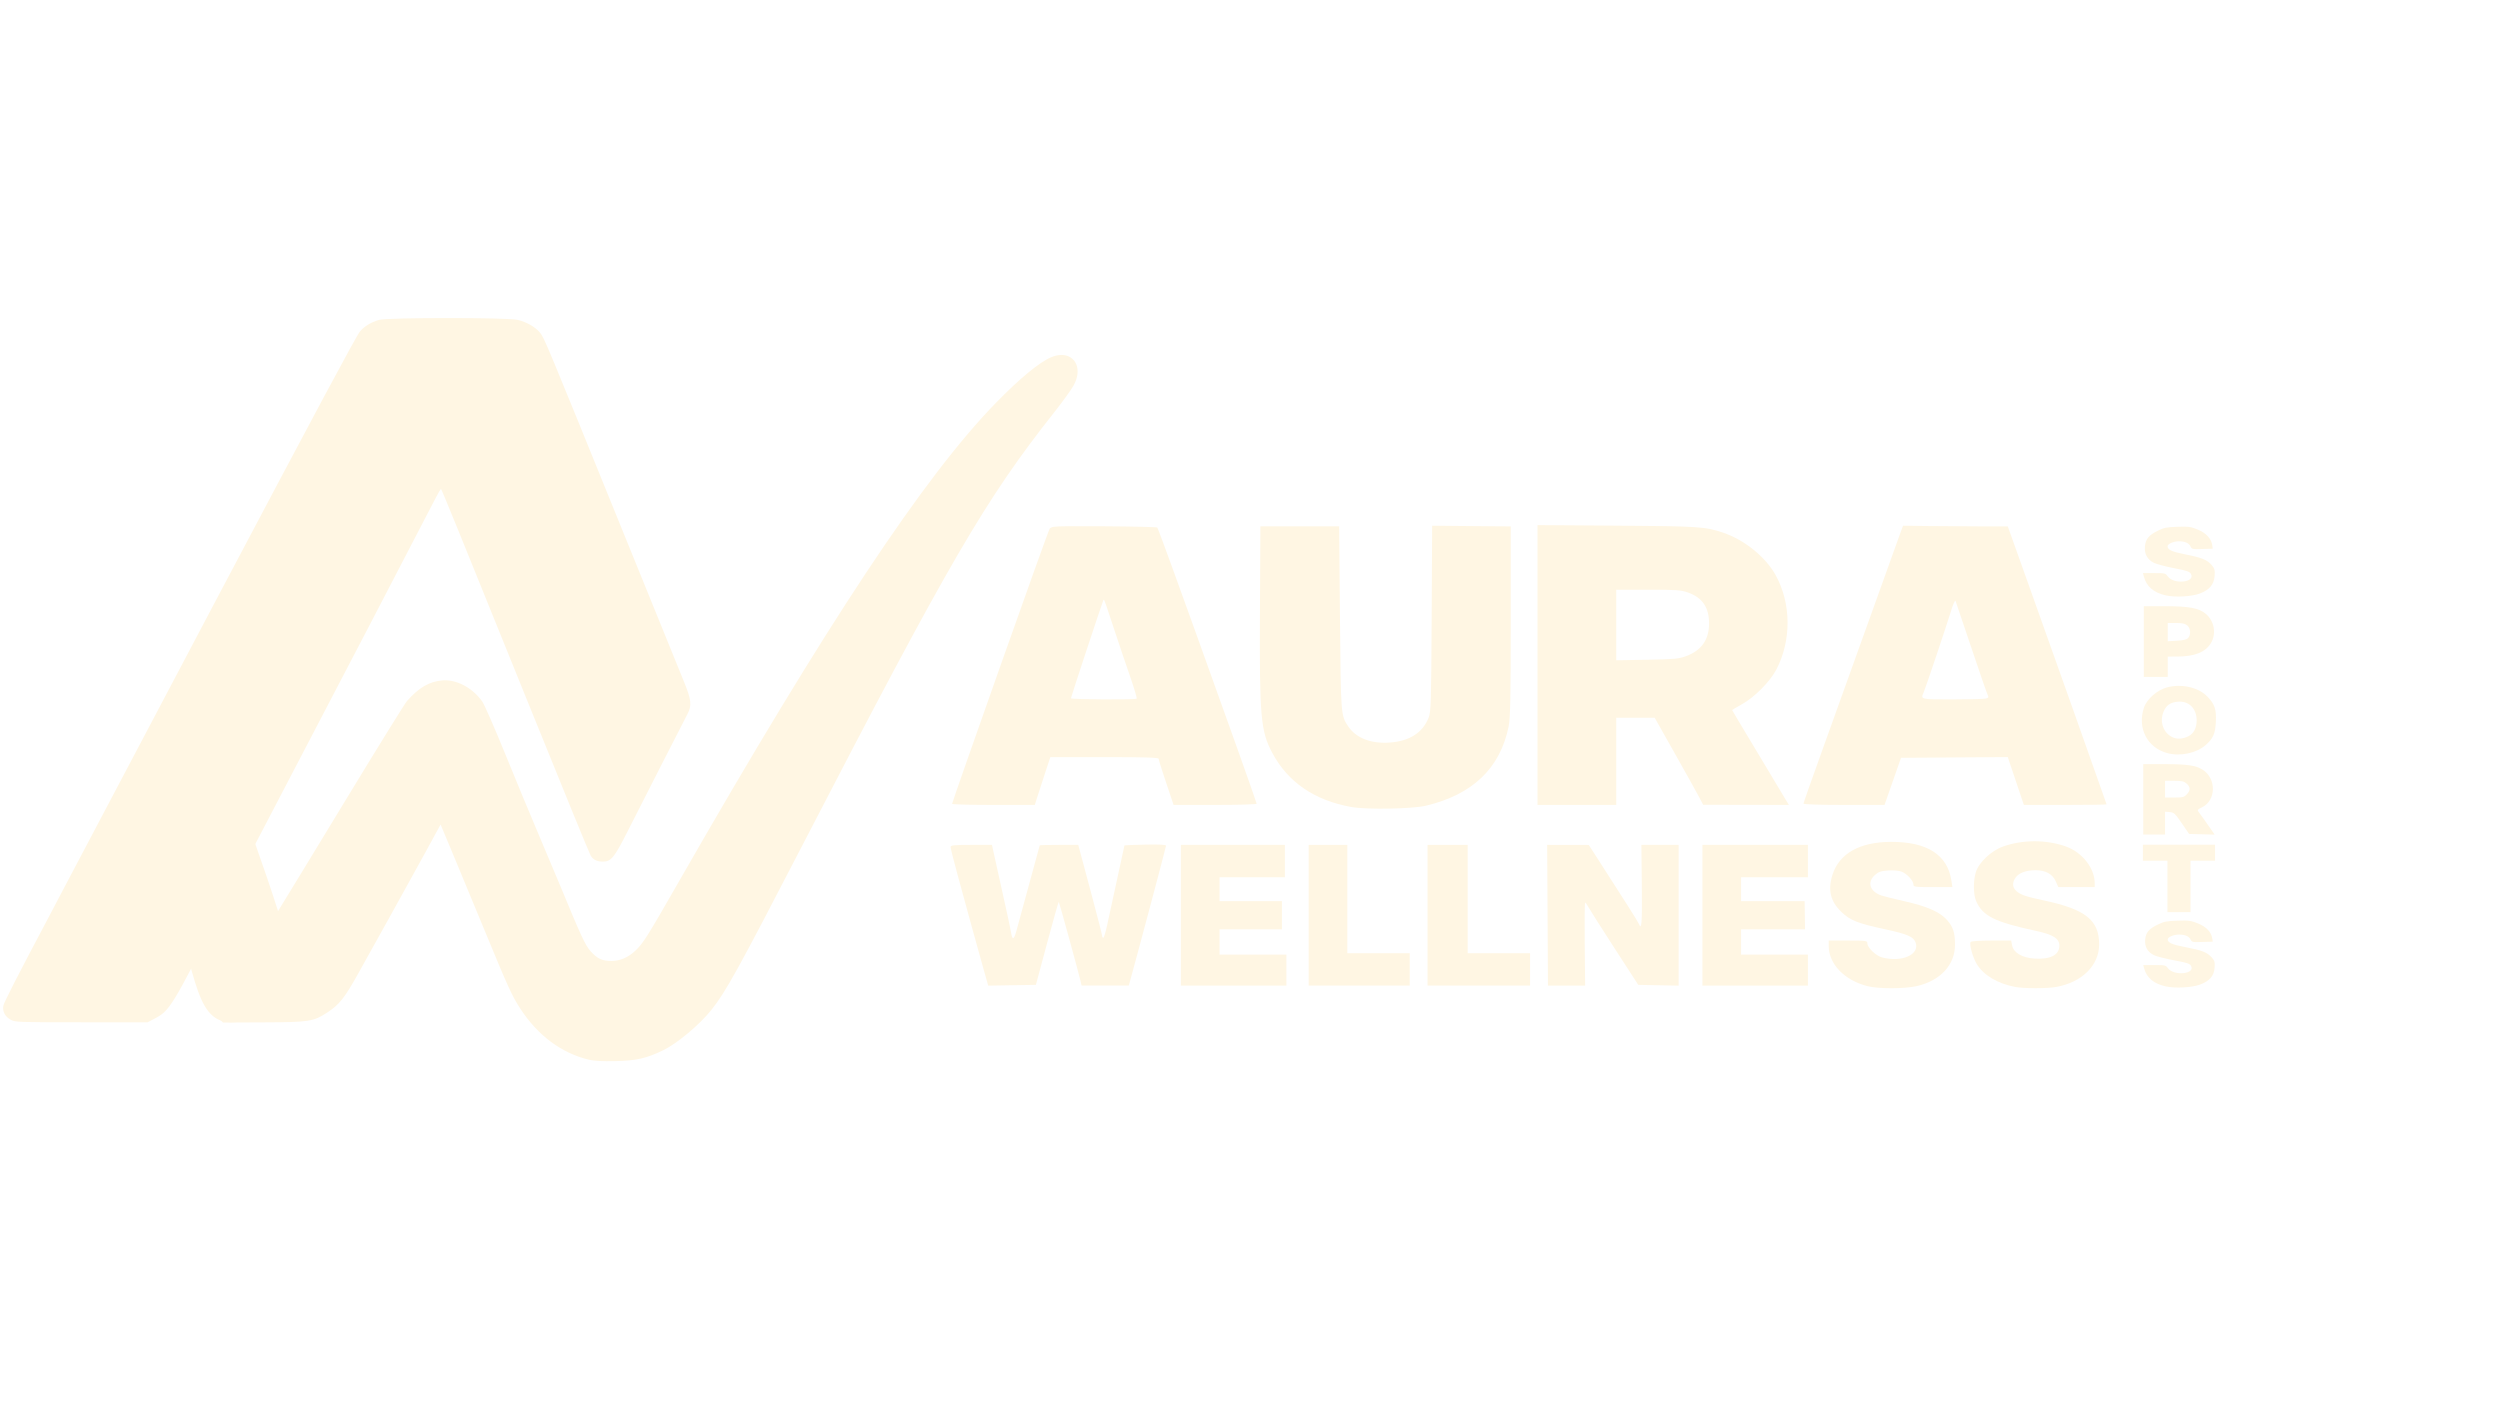
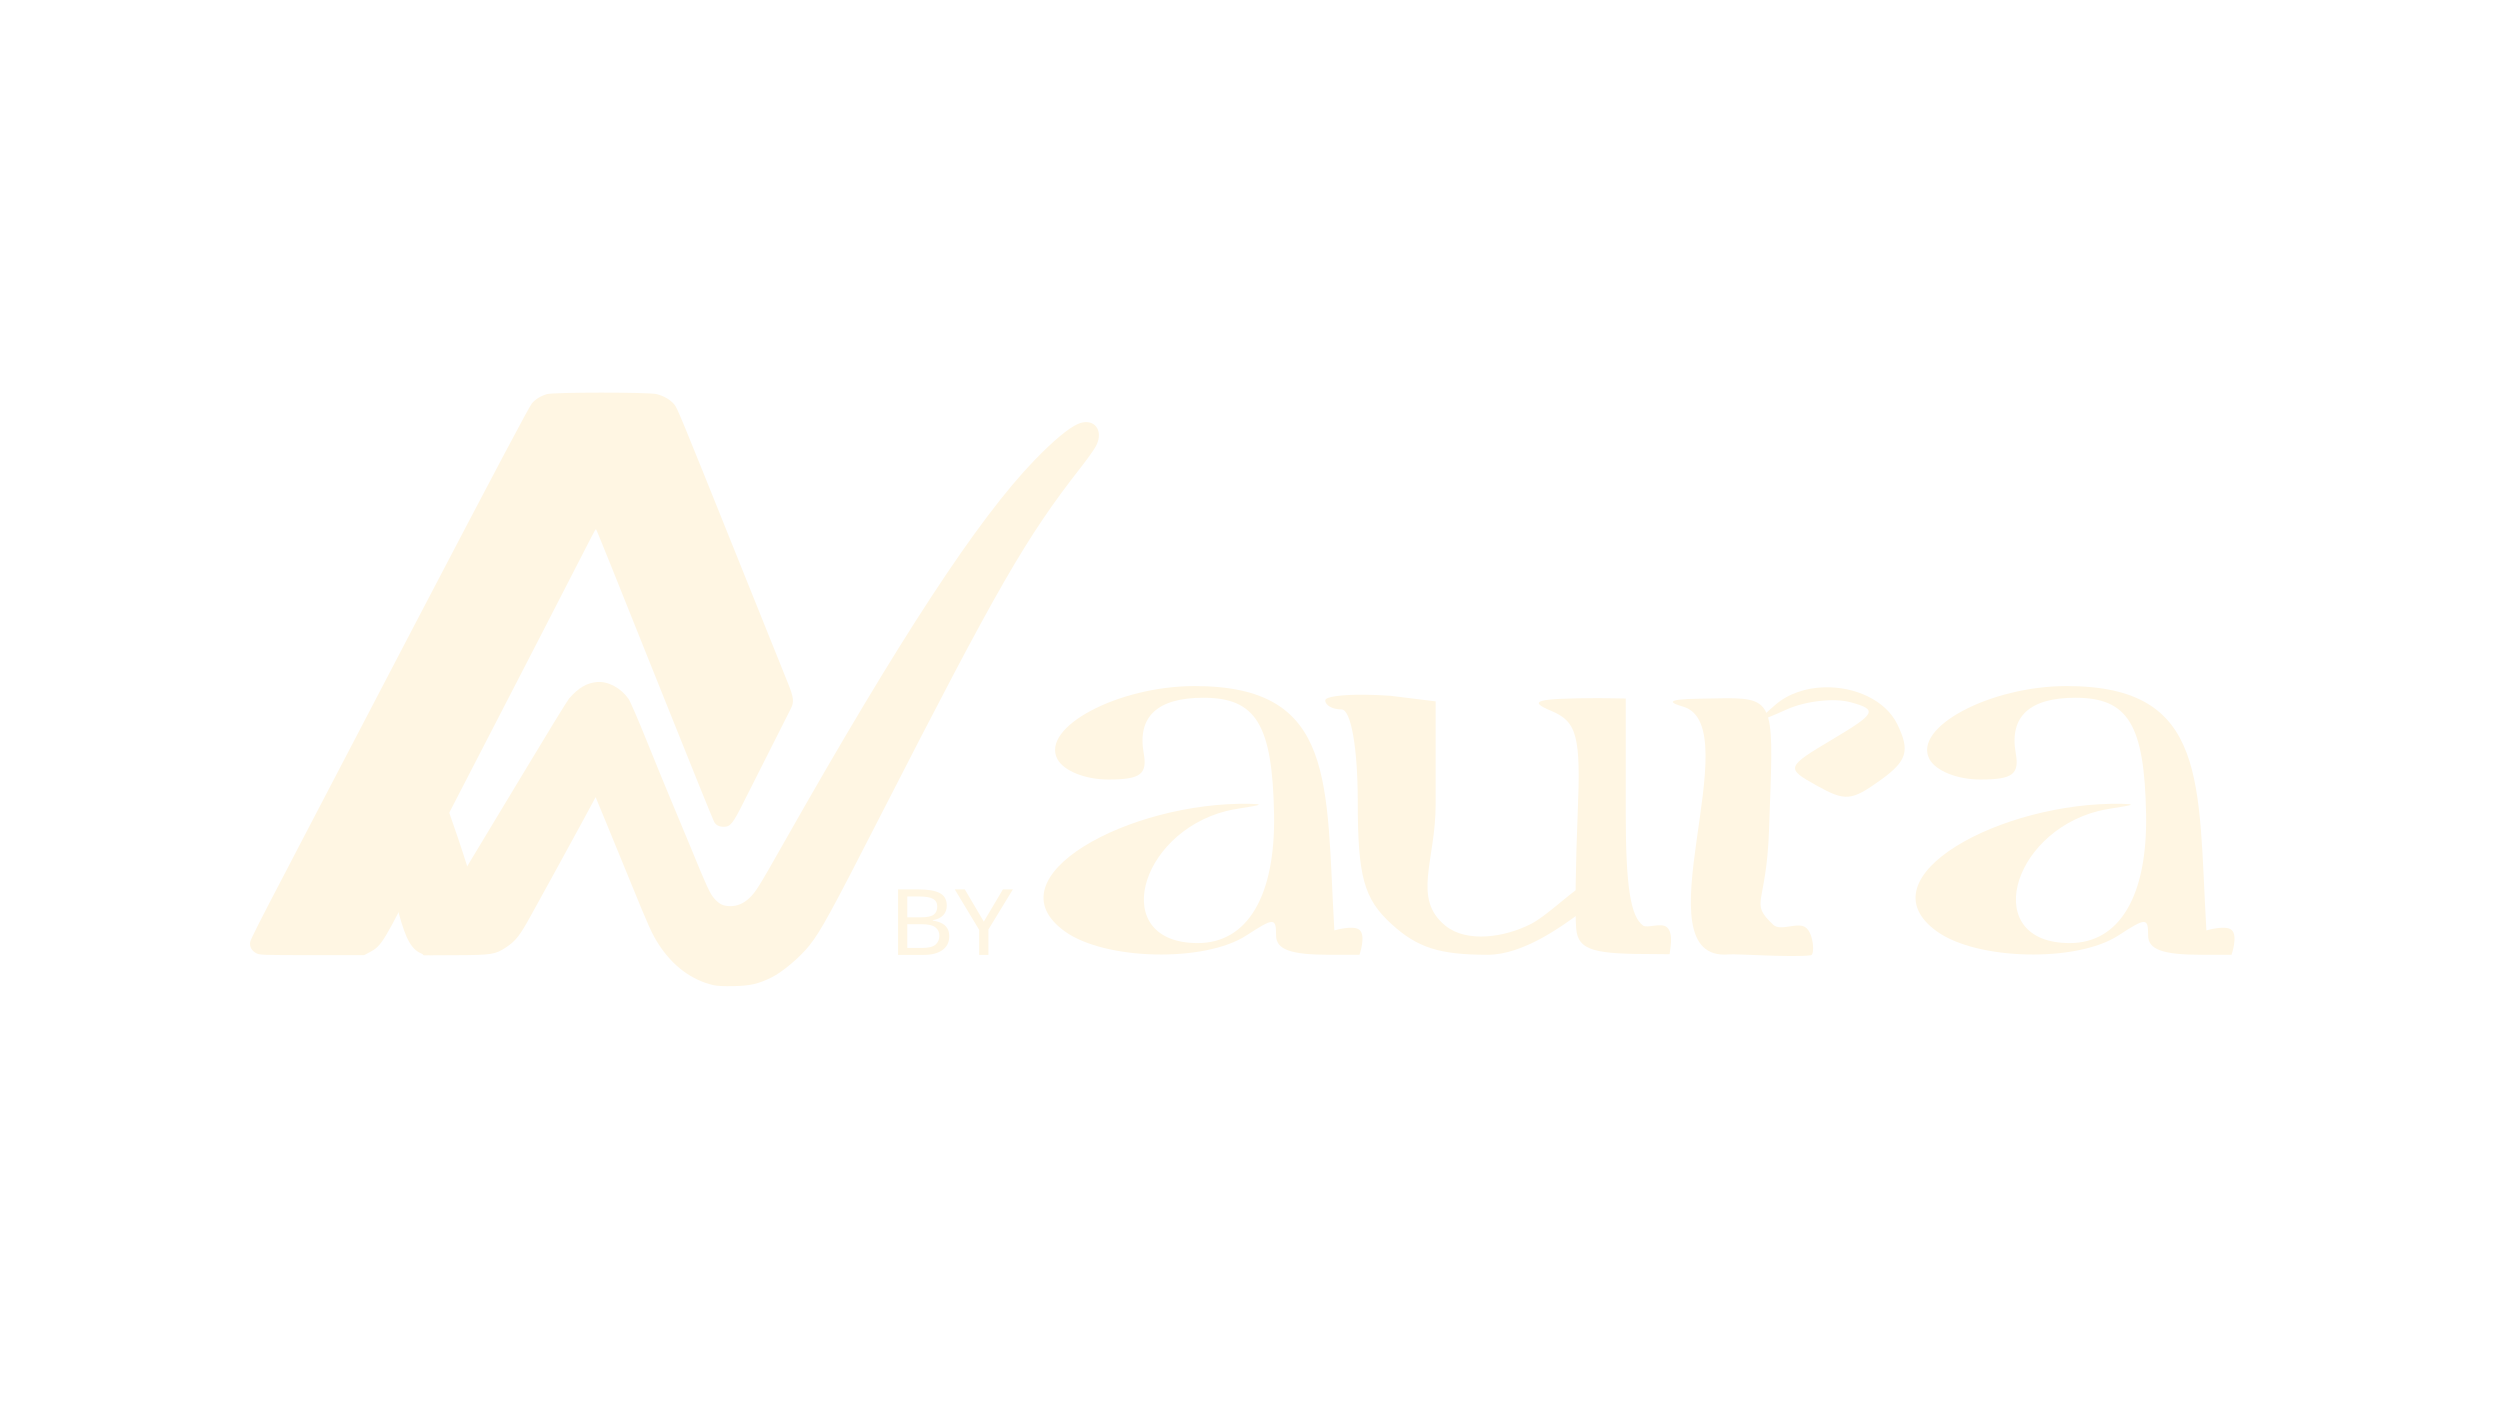
<svg xmlns="http://www.w3.org/2000/svg" version="1.1" id="svg1" width="1920" height="1080" viewBox="0 0 1920 1080" xml:space="preserve">
-   <defs id="defs1" />
+   <defs id="defs1">
+     <rect x="848" y="266" width="116" height="96" id="rect27" />
+     <rect x="865.499" y="746.705" width="633.568" height="212.132" id="rect4" />
+     <rect x="871" y="688" width="60" height="61" id="rect3" />
+   </defs>
  <g id="g1" transform="matrix(0.9214471,0,0,1,-35.56129,0)" style="display:inline">
-     <path d="m 923.482,272.605 c -2.684,-0.021 -5.672,0.538 -8.871,1.795 -9.826,3.859 -26.035,16.2 -45.901,34.945 -59.685,56.319 -141.365,169.93 -263.834,366.975 -27.641,44.473 -30.337,48.395 -37.284,54.26 -5.857,4.945 -12.429,7.451 -19.53,7.451 -7.567,0 -11.792,-1.831 -17.216,-7.467 -4.457,-4.63 -7.945,-11.542 -24.759,-49.062 -3.6,-8.032 -11.933,-26.263 -18.521,-40.514 -6.588,-14.25 -19.146,-42.143 -27.905,-61.984 -8.759,-19.841 -17.359,-37.943 -19.113,-40.225 -8.148,-10.604 -21.583,-17.156 -33.291,-16.234 -10.854,0.854 -19.45,5.462 -29.384,15.748 -1.752,1.814 -24.126,35.094 -49.72,73.959 -57.063,86.648 -86.838,131.348 -99.584,149.506 -5.341,7.608 -9.71,14.897 -9.71,16.199 0,1.302 1.263,3.489 2.809,4.859 l 2.811,2.49 33.713,-0.119 c 38.138,-0.135 41.644,-0.635 53.154,-7.574 10.247,-6.178 14.58,-11.265 26.584,-31.221 6.351,-10.557 18.48,-30.644 26.953,-44.635 8.473,-13.991 21.147,-35.133 28.163,-46.982 l 12.756,-21.545 9.668,21.254 c 5.317,11.69 17.424,38.592 26.904,59.783 19.66,43.943 23.002,50.69 29.974,60.51 14.656,20.644 34.404,34.136 57.255,39.117 4.217,0.919 10.919,1.244 21.561,1.045 17.774,-0.332 25.981,-2.034 40.148,-8.33 11.589,-5.15 30.397,-19.649 40.192,-30.982 11.993,-13.876 22.194,-30.88 75.97,-126.629 122.728,-218.52 152.246,-265.272 209.987,-332.586 6.668,-7.773 13.763,-16.802 15.768,-20.064 7.763,-12.634 1.883,-23.65 -9.746,-23.742 z" style="fill:#fff6e3;fill-opacity:1;stroke-width:0.986" id="path7" />
-     <path d="m 470.208,245.684 c -8.321,-1.91 -108.754,-1.905 -115.776,0.006 -6.646,1.808 -12.178,4.913 -15.817,8.879 -3.006,3.277 -36.634,61.126 -122.207,210.234 C 156.482,569.223 100.866,666.27 91.952,681.973 c -4.412,7.773 -10.098,17.736 -12.633,22.141 -26.792,46.548 -37.351,65.564 -37.935,68.311 -0.92,4.324 1.472,8.458 6.242,10.789 3.738,1.826 5.897,1.897 58.919,1.912 l 55.038,0.016 5.566,-2.691 c 13.034,-6.304 14.524,-8.55 57.304,-86.344 8.082,-14.696 19.862,-35.578 47.567,-84.324 37.429,-65.855 117.893,-208.153 129.355,-228.756 2.364,-4.249 4.507,-7.579 4.803,-7.469 0.001,5.4e-4 0.005,0.003 0.006,0.004 0,0 0.002,0.002 0.002,0.002 0.661,0.504 14.91,32.735 72.341,163.621 27.841,63.45 51.418,116.54 52.393,117.979 2.143,3.161 5.278,4.555 10.244,4.555 6.726,0 9.488,-3.12 20.437,-23.084 11.985,-21.851 46.179,-83.601 49.998,-90.289 3.779,-6.619 3.255,-10.895 -3.08,-25.125 -3.114,-6.996 -25.839,-58.51 -50.5,-114.475 -64.449,-146.26 -65.894,-149.454 -69.352,-153.262 -3.978,-4.38 -10.929,-8.07 -18.46,-9.799 z" style="fill:#fff6e3;fill-opacity:1;stroke-width:0.986" id="path6" />
-     <path style="fill:#fff6e3;fill-opacity:1" d="m 243.044,775.241 c -9.964,-4.041 -14.155,-16.17 -19.611,-33.24 -5.455,-17.07 -12.174,-39.08 -8.779,-60.105 3.395,-21.025 16.903,-41.062 27.164,-42.913 10.261,-1.851 17.272,14.486 23.902,30.428 6.629,15.942 12.876,31.489 17.093,42.853 4.217,11.365 6.404,18.546 6.344,27.67 -0.06,9.124 -2.369,20.189 -11.391,27.745 -9.022,7.556 -24.758,11.602 -34.722,7.561 z" id="path3" transform="matrix(1.241738,0,0,1.340351,-81.24568,-256.1031)" />
-     <path d="m 1824.635,648.736 v 6.146 6.146 h 10.222 10.221 v 19.754 19.754 h 9.622 9.62 v -19.754 -19.754 h 10.223 10.222 v -6.146 -6.146 h -30.065 z" style="fill:#fff6e3;fill-opacity:1;stroke-width:1.028" id="path14" />
-     <path d="m 1824.925,586.833 v 27.046 27.046 h 9.087 9.088 v -8.768 -8.768 l 3.886,0.288 c 3.513,0.26 4.478,1.082 10.02,8.539 l 6.131,8.251 10.657,0.265 10.658,0.267 -3.3,-4.392 c -5.018,-6.677 -8.053,-10.608 -9.854,-12.762 -1.503,-1.799 -1.288,-2.105 2.709,-3.89 11.758,-5.25 11.991,-22.13 0.399,-28.821 -5.82,-3.359 -12.549,-4.252 -32.215,-4.278 z m 18.175,12.835 h 7.664 c 6.445,0 8.083,0.339 10.298,2.123 3.305,2.662 3.343,5.2 0.125,8.297 -2.248,2.162 -3.328,2.417 -10.298,2.417 h -7.788 v -6.418 z" style="fill:#fff6e3;fill-opacity:1;stroke-width:1.054" id="path12" />
-     <path d="m 1859.175,404.457 c -1.562,-0.01 -3.431,0.037 -5.806,0.114 -8.942,0.287 -11.133,0.683 -16.022,2.901 -7.763,3.522 -10.364,6.359 -11.005,12.006 -0.664,5.841 1.952,10.3 7.516,12.808 2.168,0.978 9.685,2.803 16.706,4.057 10.832,1.934 12.967,2.601 14.095,4.408 4.08,6.534 -14.237,8.386 -19.258,1.947 -1.939,-2.487 -2.254,-2.558 -11.352,-2.564 l -9.359,-0.005 0.818,2.833 c 2.185,7.563 8.135,12.225 18.282,14.32 7.86,1.623 21.621,0.905 28.374,-1.48 8.001,-2.826 11.69,-6.86 12.241,-13.38 0.379,-4.5 0.015,-5.821 -2.348,-8.351 -3.859,-4.144 -8.245,-5.796 -21.982,-8.279 -11.304,-2.043 -14.875,-3.549 -14.875,-6.275 0,-1.765 4.993,-3.807 9.309,-3.807 5.201,0 8.463,1.328 9.864,4.016 1.077,2.068 1.522,2.154 9.805,1.909 l 8.675,-0.255 -0.401,-2.617 c -0.784,-5.107 -5.14,-9.43 -12.149,-12.058 -4.521,-1.695 -6.443,-2.219 -11.128,-2.247 z" style="fill:#fff6e3;fill-opacity:1;stroke-width:1.021" id="path11" />
-     <path d="m 1825.407,465.549 v 27.18 27.181 h 9.967 9.969 v -7.832 -7.832 l 7.788,-0.006 c 14.41,-0.01 23.339,-3.227 28.036,-10.102 4.877,-7.138 3.123,-17.041 -4.009,-22.632 -5.788,-4.538 -14.019,-5.958 -34.535,-5.958 z m 19.937,12.899 h 6.854 c 5.192,0 7.456,0.448 9.344,1.844 2.905,2.148 3.312,7.112 0.792,9.661 -1.243,1.257 -3.762,1.83 -9.346,2.129 l -7.644,0.41 v -7.021 z" style="fill:#fff6e3;fill-opacity:1;stroke-width:1.071" id="path9" />
-     <path d="m 1853.934,526.745 c -3.181,0.048 -6.377,0.45 -9.454,1.235 -8.18,2.086 -16.706,9.078 -19.007,15.587 -5.581,15.786 2.828,30.733 19.613,34.858 10.665,2.621 24.132,0.014 31.795,-6.156 6.367,-5.127 8.091,-8.769 8.576,-18.113 0.484,-9.317 -0.957,-13.291 -6.905,-19.041 -5.659,-5.471 -15.073,-8.514 -24.618,-8.369 z m 1.667,12.094 c 8.217,0.153 13.845,5.902 13.845,14.434 0,5.668 -2.393,10.037 -6.581,12.014 -4.919,2.322 -9.665,2.625 -13.656,0.872 -7.537,-3.31 -10.799,-11.843 -7.429,-19.431 2.273,-5.116 5.799,-7.395 12.146,-7.845 0.57,-0.041 1.128,-0.055 1.675,-0.044 z" style="fill:#fff6e3;fill-opacity:1;stroke-width:0.93" id="path8" />
-     <path d="m 1734.281,646.092 c -8.982,0.006 -17.973,1.348 -26.17,4.023 -9.904,3.233 -20.323,12.31 -22.765,19.832 -2.203,6.782 -2.049,17.199 0.329,22.146 5.508,11.459 15.308,15.949 49.829,22.832 14.616,2.914 19.699,5.956 19.513,11.672 -0.225,6.907 -7.593,10.325 -20.685,9.598 -10.223,-0.568 -17.476,-4.47 -18.676,-10.049 l -0.817,-3.801 h -16.507 c -10.168,0 -16.817,0.434 -17.311,1.131 -1.236,1.745 1.833,11.855 5.121,16.875 5.633,8.599 17.371,15.049 32.069,17.623 7.228,1.266 26.496,1.275 34.106,0.016 21.601,-3.574 35.878,-16.599 35.858,-32.715 -0.023,-18.552 -11.263,-26.857 -45.509,-33.623 -15.924,-3.146 -19.85,-4.377 -23.526,-7.381 -3.323,-2.715 -3.563,-6.345 -0.675,-10.189 2.795,-3.721 8.719,-5.757 16.735,-5.752 8.412,0.005 14.109,2.933 16.871,8.672 l 2.055,4.268 15.169,0.01 15.171,0.012 v -3.045 c 0,-11.504 -10.432,-23.716 -24.06,-28.164 -8.165,-2.665 -17.141,-3.996 -26.123,-3.99 z" style="fill:#fff6e3;fill-opacity:1;stroke-width:1.157" id="path30" />
-     <path d="m 1614.802,646.557 c -26.231,0.059 -43.328,8.927 -48.929,25.381 -3.955,11.618 -1.692,20.287 7.415,28.393 7.351,6.543 13.661,8.834 37.104,13.479 17.79,3.524 23.025,5.626 24.766,9.943 3.77,9.352 -11.321,15.566 -27.994,11.525 -5.082,-1.231 -12.177,-7.529 -12.177,-10.809 0,-2.002 -0.921,-2.123 -16.1,-2.123 h -16.098 v 4.129 c 0,13.909 13.037,26.369 32.327,30.895 8.934,2.096 30.59,2.109 40.723,0.025 19.868,-4.085 32.183,-16.254 32.196,-31.809 0.011,-9.379 -1.583,-13.845 -6.839,-19.201 -5.974,-6.089 -16.611,-10.37 -35.455,-14.27 -8.628,-1.786 -17.265,-3.768 -19.195,-4.406 -9.533,-3.151 -11.931,-10.115 -5.369,-15.6 3.041,-2.541 5.063,-3.19 11.149,-3.574 4.382,-0.277 8.969,0.085 11.171,0.881 4.526,1.636 9.879,6.944 9.879,9.797 0,1.945 1.042,2.078 16.24,2.078 h 16.24 l -0.861,-5.133 c -3.312,-19.714 -20.194,-29.669 -50.195,-29.602 z" style="fill:#fff6e3;fill-opacity:1;stroke-width:1.157" id="path29" />
-     <path d="m 1457.524,648.879 v 54.02 54.02 h 43.963 43.965 v -11.885 -11.885 h -27.865 -27.865 v -9.723 -9.723 h 26.665 26.665 l -0.175,-10.805 -0.173,-10.803 h -26.492 -26.489 v -9.184 -9.184 h 27.865 27.865 v -12.424 -12.426 h -43.965 z" style="fill:#fff6e3;fill-opacity:1;stroke-width:1.157" id="path28" />
-     <path d="m 1328.108,648.879 0.333,54.02 0.331,54.02 h 15.495 15.493 l -0.346,-31.873 c -0.19,-17.53 -0.03,-31.871 0.355,-31.871 0.385,3.3e-4 1.617,1.581 2.74,3.512 1.123,1.931 10.927,16.152 21.784,31.602 l 19.74,28.09 16.836,0.301 16.838,0.301 v -54.049 -54.051 h -15.535 -15.533 l 0.364,31.332 c 0.333,28.739 -0.145,34.646 -2.385,29.439 -0.727,-1.689 -13.084,-19.684 -34.474,-50.209 l -7.362,-10.508 -17.337,-0.027 z" style="fill:#fff6e3;fill-opacity:1;stroke-width:1.157" id="path27" />
-     <path d="m 1228.416,648.879 v 54.02 54.02 h 42.725 42.725 v -12.424 -12.426 h -26.005 -26.008 v -41.594 -41.596 h -16.718 z" style="fill:#fff6e3;fill-opacity:1;stroke-width:1.157" id="path26" />
-     <path d="m 1129.342,648.879 v 54.02 54.02 h 42.105 42.107 v -12.424 -12.426 h -26.007 -26.005 v -41.594 -41.596 h -16.1 z" style="fill:#fff6e3;fill-opacity:1;stroke-width:1.157" id="path25" />
-     <path d="m 1022.84,648.879 v 54.02 54.02 h 43.963 43.965 v -11.885 -11.885 h -27.865 -27.865 v -9.723 -9.723 h 26.008 26.005 v -10.805 -10.803 h -26.005 -26.008 v -9.184 -9.184 h 27.245 27.245 v -12.424 -12.426 h -43.345 z" style="fill:#fff6e3;fill-opacity:1;stroke-width:1.157" id="path24" />
-     <path d="m 993.119,648.666 c -9.537,0.18 -17.34,0.474 -17.34,0.654 0,0.18 -2.709,11.7 -6.019,25.602 -3.311,13.901 -7.052,29.773 -8.315,35.27 -1.263,5.496 -2.733,9.994 -3.268,9.994 -0.535,0 -0.97,-0.609 -0.957,-1.352 0.011,-0.743 -3.943,-14.964 -8.784,-31.602 -4.841,-16.638 -9.329,-32.072 -9.973,-34.301 l -1.169,-4.053 H 921.241 c -8.829,0 -16.052,0.151 -16.052,0.336 0,0.292 -14.267,48.488 -19.484,65.822 -2.075,6.894 -3.366,7.223 -4.409,1.123 -0.384,-2.243 -3.47,-15.503 -6.858,-29.467 -3.388,-13.964 -6.81,-28.185 -7.605,-31.602 l -1.448,-6.213 h -17.25 c -14.765,0 -17.25,0.242 -17.25,1.678 0,0.922 2.553,10.281 5.671,20.797 3.118,10.516 8.122,27.385 11.119,37.486 2.997,10.102 7.498,25.063 10.004,33.248 l 4.556,14.883 19.872,-0.297 19.872,-0.297 9.336,-32.059 c 5.135,-17.633 9.52,-31.899 9.748,-31.701 0.428,0.374 16.6,54.589 18.133,60.789 l 0.868,3.512 h 19.668 19.668 l 1.22,-4.051 c 6.469,-21.499 29.839,-102.433 29.839,-103.346 0,-0.816 -5.371,-1.081 -17.338,-0.855 z" style="fill:#fff6e3;fill-opacity:1;stroke-width:1.157" id="path23" />
-     <path d="m 958.586,404.188 c -27.023,-0.132 -37.508,-0.126 -41.84,0.412 -1.146,0.142 -1.719,0.427 -2.187,0.658 -0.435,0.215 -0.798,0.371 -1.018,0.631 -1.609,1.903 -81.418,210.093 -81.418,211.471 0,0.458 15.514,0.832 34.478,0.832 h 34.48 l 1.536,-4.592 c 0.845,-2.525 3.758,-10.791 6.473,-18.367 l 4.937,-13.773 h 45.117 c 32.832,0 45.117,0.334 45.117,1.227 0,0.674 2.81,8.938 6.245,18.365 l 6.245,17.141 h 34.623 c 19.042,0 34.623,-0.421 34.623,-0.934 0,-0.817 -27.328,-71.559 -50.14,-129.793 -4.306,-10.993 -13.261,-33.842 -19.898,-50.777 -6.637,-16.935 -12.403,-31.128 -12.812,-31.539 -0.409,-0.411 -20.461,-0.843 -44.561,-0.961 z m -0.07,56.4 c 0.602,-0.039 1.983,3.989 9.22,24.176 3.834,10.696 9.666,26.585 12.959,35.309 3.293,8.724 5.67,16.139 5.283,16.477 -1.132,0.987 -54.782,0.704 -54.782,-0.289 0,-0.887 25.337,-71.558 26.79,-74.725 0.215,-0.469 0.33,-0.934 0.53,-0.947 z" style="fill:#fff6e3;fill-opacity:1;stroke-width:1.157" id="path22" />
-     <path d="m 1232.244,403.735 -0.399,71.307 c -0.362,64.835 -0.594,71.751 -2.567,76.227 -5.053,11.462 -15.678,17.786 -31.882,18.979 -15.879,1.168 -28.553,-3.322 -35.166,-12.461 -6.086,-8.411 -6.079,-8.303 -6.81,-83.053 l -0.69,-70.533 h -32.818 -32.818 l -0.364,64.592 c -0.46,81.764 0.556,92.598 10.262,109.412 12.995,22.511 35.204,36.52 65.933,41.588 12.627,2.083 50.7,1.488 61.949,-0.967 39.071,-8.527 62.046,-28.784 69.142,-60.959 1.399,-6.341 1.75,-22.506 1.75,-80.76 V 404.276 l -12.076,-0.072 c -6.641,-0.04 -21.383,-0.163 -32.761,-0.271 z" style="fill:#fff6e3;fill-opacity:1;stroke-width:1.157" id="path20" />
-     <path d="m 1320.058,403.289 v 107.451 107.451 h 32.818 32.82 v -33.492 -33.492 h 16.01 16.01 l 16.692,27.279 c 9.18,15.004 18.277,30.05 20.214,33.436 l 3.52,6.156 35.722,0.057 35.722,0.057 -3.027,-4.592 c -1.666,-2.525 -7.119,-10.912 -12.116,-18.637 -4.997,-7.725 -14.275,-21.981 -20.619,-31.68 -6.344,-9.699 -11.533,-17.777 -11.533,-17.953 0,-0.176 3.695,-2.205 8.212,-4.51 10.409,-5.311 23.354,-17.33 28.575,-26.531 12.715,-22.411 12.518,-50.76 -0.504,-72.525 -8.397,-14.036 -26.007,-27.148 -43.925,-32.705 -14.847,-4.605 -20.279,-4.932 -88.644,-5.357 z m 65.638,49.604 h 26.579 c 23.56,0 27.331,0.246 33.208,2.164 12.043,3.931 17.563,11.401 17.563,23.766 0,12.442 -6.231,20.629 -19.081,25.068 -6.122,2.115 -9.692,2.421 -32.572,2.793 l -25.697,0.418 V 479.997 Z" style="fill:#fff6e3;fill-opacity:1;stroke-width:1.157" id="path18" />
-     <path d="m 1624.725,403.735 -2.377,5.943 c -1.308,3.268 -12.683,32.438 -25.28,64.822 -12.597,32.385 -30.2,77.514 -39.117,100.289 -8.918,22.774 -16.216,41.858 -16.216,42.406 2e-4,0.584 13.976,0.996 33.775,0.996 h 33.775 l 6.874,-18.096 6.874,-18.098 44.493,-0.281 44.493,-0.279 6.707,18.377 6.707,18.377 h 34.471 c 18.958,0 34.469,-0.203 34.469,-0.451 0,-0.424 -51.199,-133.255 -72.597,-188.346 l -9.756,-25.119 -24.15,-0.019 c -13.282,-0.01 -32.924,-0.131 -43.647,-0.27 z m 43.582,57.66 c 0.079,-0.009 0.141,0.036 0.186,0.141 0.384,0.891 6.355,17.179 13.27,36.193 6.915,19.015 13.055,35.369 13.644,36.344 0.812,1.342 0.404,1.928 -1.685,2.416 -1.516,0.355 -14.044,0.651 -27.837,0.66 -27.015,0.016 -26.617,0.108 -23.896,-5.607 1.635,-3.435 19.056,-51.215 22.768,-62.443 1.474,-4.459 2.957,-7.634 3.549,-7.703 z" style="fill:#fff6e3;fill-opacity:1;stroke-width:1.157" id="path16" />
-     <path d="m 1859.257,706.971 c -1.555,-0.009 -3.418,0.036 -5.782,0.109 -8.906,0.275 -11.088,0.655 -15.958,2.78 -7.732,3.375 -10.322,6.094 -10.961,11.506 -0.661,5.598 1.945,9.871 7.486,12.275 2.16,0.937 9.646,2.686 16.639,3.888 10.789,1.853 12.915,2.493 14.039,4.225 4.064,6.262 -14.18,8.037 -19.181,1.866 -1.931,-2.383 -2.245,-2.451 -11.307,-2.457 l -9.322,-0.005 0.815,2.715 c 2.176,7.248 8.103,11.716 18.209,13.724 7.828,1.555 21.534,0.867 28.26,-1.419 7.968,-2.708 11.643,-6.575 12.191,-12.823 0.378,-4.313 0.015,-5.579 -2.338,-8.003 -3.843,-3.972 -8.212,-5.555 -21.893,-7.934 -11.258,-1.958 -14.815,-3.401 -14.815,-6.013 0,-1.691 4.973,-3.649 9.271,-3.649 5.18,0 8.43,1.273 9.824,3.848 1.073,1.982 1.516,2.064 9.766,1.83 l 8.641,-0.245 -0.4,-2.508 c -0.781,-4.894 -5.12,-9.037 -12.1,-11.556 -4.503,-1.625 -6.417,-2.127 -11.083,-2.153 z" style="fill:#fff6e3;fill-opacity:1;stroke-width:0.998" id="path31" />
+     <rect style="display:none;fill:#fff6e3;fill-opacity:1;stroke:none;stroke-width:1.283" id="rect1" width="2075.18" height="1077.631" x="43.882" y="-2.756" ry="334.746" rx="0" />
+     <path d="m 944.011,324.18 c -2.12,-0.018 -4.481,0.43 -7.008,1.434 -7.762,3.083 -20.568,12.94 -36.262,27.911 -47.153,44.983 -111.683,135.726 -208.438,293.109 -21.837,35.521 -23.967,38.654 -29.456,43.338 -4.628,3.95 -9.819,5.951 -15.429,5.951 -5.978,0 -9.316,-1.463 -13.601,-5.964 -3.521,-3.698 -6.277,-9.219 -19.561,-39.187 -2.844,-6.415 -9.428,-20.977 -14.632,-32.359 -5.205,-11.382 -15.126,-33.66 -22.046,-49.508 -6.92,-15.848 -13.714,-30.306 -15.1,-32.128 -6.437,-8.47 -17.052,-13.703 -26.301,-12.967 -8.575,0.682 -15.366,4.363 -23.215,12.578 -1.384,1.449 -19.06,28.031 -39.28,59.072 -45.082,69.207 -68.604,104.91 -78.675,119.413 -4.22,6.077 -7.671,11.899 -7.671,12.939 0,1.04 0.998,2.787 2.219,3.881 l 2.221,1.989 26.634,-0.095 c 30.13,-0.108 32.9,-0.508 41.993,-6.05 8.096,-4.934 11.519,-8.998 21.002,-24.936 5.017,-8.432 14.6,-24.476 21.294,-35.651 6.694,-11.175 16.707,-28.061 22.25,-37.526 l 10.078,-17.208 7.638,16.976 c 4.201,9.337 13.765,30.824 21.255,47.75 15.532,35.098 18.172,40.487 23.68,48.33 11.579,16.489 27.18,27.265 45.233,31.244 3.331,0.734 8.626,0.993 17.034,0.835 14.042,-0.265 20.526,-1.624 31.718,-6.653 9.155,-4.114 24.014,-15.694 31.753,-24.746 9.475,-11.083 17.534,-24.665 60.018,-101.141 96.959,-174.536 120.279,-211.878 165.897,-265.642 5.268,-6.208 10.874,-13.42 12.457,-16.026 6.134,-10.091 1.487,-18.89 -7.7,-18.963 z" style="display:inline;fill:#fff6e3;fill-opacity:1;stroke-width:0.783" id="path7" />
+     <path d="m 585.91,302.677 c -6.574,-1.526 -85.919,-1.521 -91.467,0.008 -5.251,1.444 -9.621,3.924 -12.496,7.092 -2.375,2.617 -28.942,48.822 -96.548,167.918 -47.344,83.402 -91.282,160.916 -98.324,173.458 -3.486,6.208 -7.978,14.166 -9.98,17.684 -21.167,37.179 -29.508,52.367 -29.97,54.561 -0.727,3.454 1.163,6.756 4.932,8.617 2.953,1.459 4.659,1.515 46.548,1.527 l 43.482,0.015 4.397,-2.15 c 10.298,-5.036 11.474,-6.829 45.272,-68.964 6.385,-11.738 15.691,-28.417 37.579,-67.351 29.57,-52.6 93.139,-166.256 102.194,-182.711 1.867,-3.394 3.561,-6.053 3.795,-5.965 7.7e-4,4.8e-4 0.008,0.003 0.008,0.003 l 0.003,0.001 c 0.522,0.402 11.78,26.146 57.151,130.687 21.995,50.679 40.622,93.083 41.392,94.232 1.693,2.525 4.169,3.638 8.093,3.638 5.314,0 7.495,-2.492 16.146,-18.438 9.468,-17.453 36.483,-66.774 39.5,-72.116 2.986,-5.287 2.572,-8.702 -2.433,-20.068 -2.46,-5.588 -20.414,-46.733 -39.897,-91.433 -50.917,-116.82 -52.058,-119.372 -54.79,-122.413 -3.143,-3.498 -8.634,-6.446 -14.584,-7.827 z" style="display:inline;fill:#fff6e3;fill-opacity:1;stroke-width:0.783" id="path6" />
+     <path style="fill:#fff6e3;fill-opacity:1" d="m 243.044,775.241 c -9.964,-4.041 -14.155,-16.17 -19.611,-33.24 -5.455,-17.07 -12.174,-39.08 -8.779,-60.105 3.395,-21.025 16.903,-41.062 27.164,-42.913 10.261,-1.851 17.272,14.486 23.902,30.428 6.629,15.942 12.876,31.489 17.093,42.853 4.217,11.365 6.404,18.546 6.344,27.67 -0.06,9.124 -2.369,20.189 -11.391,27.745 -9.022,7.556 -24.758,11.602 -34.722,7.561 z" id="path3" transform="matrix(0.981012,0,0,1.070563,150.2442,-98.10972)" />
+     <path d="m 1082.171,492.171 c -14.021,-0.069 -19.46,-0.066 -21.708,0.216 -0.595,0.075 -0.892,0.224 -1.135,0.345 -0.226,0.113 -0.414,0.195 -0.528,0.331 -0.835,0.998 -42.243,110.203 -42.243,110.926 0,0.24 8.049,0.436 17.889,0.436 h 17.89 l 0.797,-2.409 c 0.438,-1.325 1.95,-5.66 3.358,-9.634 l 2.562,-7.225 h 23.409 c 17.035,0 23.409,0.175 23.409,0.643 0,0.354 1.458,4.688 3.24,9.633 l 3.24,8.991 h 17.963 c 9.88,0 17.963,-0.221 17.963,-0.49 0,-0.429 -14.178,-37.536 -26.014,-68.082 -2.234,-5.766 -6.88,-17.752 -10.324,-26.635 -3.444,-8.883 -6.435,-16.328 -6.647,-16.544 -0.212,-0.215 -10.616,-0.442 -23.12,-0.504 z m -0.037,29.585 c 0.312,-0.021 1.029,2.092 4.784,12.681 1.99,5.61 5.015,13.945 6.724,18.521 1.708,4.576 2.942,8.466 2.741,8.643 -0.587,0.518 -28.423,0.369 -28.423,-0.152 0,-0.465 13.146,-37.536 13.899,-39.196 0.112,-0.246 0.171,-0.49 0.275,-0.497 z" style="display:none;fill:#fff6e3;fill-opacity:1;stroke-width:0.603" id="path22" />
+     <path d="m 1224.156,491.933 -0.207,37.404 c -0.188,34.009 -0.308,37.637 -1.332,39.984 -2.622,6.012 -8.134,9.33 -16.542,9.955 -8.238,0.613 -14.814,-1.743 -18.245,-6.536 -3.158,-4.412 -3.154,-4.355 -3.533,-43.565 l -0.358,-36.998 h -17.027 -17.027 l -0.189,33.881 c -0.239,42.889 0.288,48.572 5.324,57.392 6.742,11.808 18.265,19.156 34.209,21.815 6.551,1.092 26.305,0.781 32.142,-0.507 20.272,-4.473 32.192,-15.099 35.874,-31.976 0.726,-3.326 0.908,-11.805 0.908,-42.362 v -38.203 l -6.266,-0.038 c -3.446,-0.021 -11.094,-0.086 -16.997,-0.142 z" style="display:none;fill:#fff6e3;fill-opacity:1;stroke-width:0.603" id="path20" />
+     <path d="m 1269.717,491.699 v 56.363 56.363 h 17.027 17.028 v -17.568 -17.568 h 8.307 8.307 l 8.66,14.309 c 4.763,7.87 9.483,15.763 10.488,17.538 l 1.826,3.229 18.534,0.03 18.534,0.03 -1.571,-2.409 c -0.865,-1.325 -3.693,-5.724 -6.286,-9.776 -2.592,-4.052 -7.407,-11.53 -10.698,-16.617 -3.291,-5.088 -5.984,-9.325 -5.984,-9.417 0,-0.092 1.917,-1.157 4.261,-2.366 5.401,-2.786 12.117,-9.09 14.825,-13.917 6.597,-11.756 6.495,-26.626 -0.262,-38.043 -4.357,-7.363 -13.493,-14.24 -22.79,-17.155 -7.703,-2.415 -10.521,-2.587 -45.992,-2.81 z m 34.055,26.019 h 13.79 c 12.224,0 14.18,0.129 17.229,1.135 6.248,2.062 9.113,5.981 9.113,12.466 0,6.526 -3.233,10.821 -9.9,13.149 -3.176,1.109 -5.029,1.27 -16.9,1.465 l -13.332,0.219 v -14.218 z" style="display:none;fill:#fff6e3;fill-opacity:1;stroke-width:0.603" id="path18" />
+     <path d="m 1427.79,491.933 -1.233,3.118 c -0.678,1.714 -6.58,17.015 -13.116,34.002 -6.536,16.987 -15.669,40.66 -20.296,52.606 -4.627,11.946 -8.413,21.956 -8.414,22.244 2e-4,0.306 7.252,0.522 17.524,0.522 h 17.524 l 3.566,-9.492 3.566,-9.493 23.085,-0.148 23.085,-0.147 3.48,9.64 3.48,9.64 h 17.885 c 9.836,0 17.884,-0.106 17.884,-0.237 0,-0.222 -26.564,-69.898 -37.666,-98.796 l -5.062,-13.176 -12.53,-0.01 c -6.891,-0.006 -17.082,-0.069 -22.646,-0.141 z m 22.612,30.245 c 0.041,-0.005 0.073,0.019 0.097,0.074 0.199,0.468 3.297,9.011 6.885,18.985 3.588,9.974 6.773,18.553 7.079,19.064 0.421,0.704 0.209,1.011 -0.874,1.267 -0.787,0.186 -7.286,0.342 -14.443,0.346 -14.016,0.008 -13.81,0.057 -12.398,-2.941 0.849,-1.802 9.887,-26.864 11.813,-32.754 0.765,-2.339 1.534,-4.004 1.841,-4.041 z" style="display:none;fill:#fff6e3;fill-opacity:1;stroke-width:0.603" id="path16" />
+     <path d="m 1559.131,527.845 c -15.09,0.388 -29.931,4.724 -40.893,13.511 -8.38,6.717 -12.59,10.289 -11.85,11.023 v 0.017 0.019 0.019 c 1.136,0.583 7.926,-2.039 21.293,-7.553 15.945,-6.578 39.743,-9.023 53.589,-5.503 22.441,5.705 20.95,8.51 -15.13,28.302 -39.113,21.456 -39.435,22.274 -13.516,35.574 24.071,12.353 29.039,11.954 53.511,-4.258 21.997,-14.574 24.536,-22.443 13.833,-42.724 -9.906,-18.772 -35.767,-29.072 -60.917,-28.424 z" id="path24" style="fill:#fff6e3;fill-opacity:1;stroke-width:10.582" />
+     <path d="m 1476.714,536.256 c -6.15,0.036 -13.255,0.232 -21.426,0.333 -31.657,0.389 -23.249,3.597 -13.938,6.086 56.031,14.979 -38.809,196.703 38.325,190.31 6.401,-0.53 53.016,2.482 68.239,0.653 3.322,-0.399 2.324,-16.131 -3.897,-21.032 -6.678,-5.261 -21.253,3.131 -27.562,-2.431 -20.09,-17.715 -5.617,-13.758 -3.425,-72.68 3.517,-94.49 6.728,-101.504 -36.317,-101.238 z" id="path23" style="fill:#fff6e3;fill-opacity:1;stroke-width:10.582" />
+     <path d="m 1393.6,536.469 -22.591,-0.318 c -52.452,0.223 -59.708,2.045 -39.306,9.901 21.368,8.228 24.553,19.662 21.875,78.246 -1.726,37.73 -2.295,77.675 -1.297,88.778 1.577,17.541 16.332,19.659 65.754,19.659 8.197,0 12.005,0.206 12.144,0.008 0.146,-3.086 3.709,-15.75 -2.237,-20.601 -4.721,-3.853 -16.381,1.009 -19.873,-1.305 -10.429,-6.91 -14.47,-30.006 -14.47,-86.433 z" id="path21" style="fill:#fff6e3;fill-opacity:1;stroke-width:10.582" />
+     <path d="m 1176.301,533.558 c -19.426,-0.166 -33.143,1.455 -33.143,4.329 0,3.832 6.093,6.957 13.542,6.957 7.881,0 13.544,29.506 13.544,70.571 0,57.807 5.072,74.845 28.064,94.211 21.654,18.238 40.021,23.64 80.306,23.64 29.417,0 62.033,-22.217 74.02,-30.16 29.68,-19.663 32.899,-39.692 2.67,-21.567 -10.81,6.482 -28.611,22.313 -40.338,27.884 -22.313,10.6 -53.877,14.785 -71.571,1.59 -28.054,-20.921 -8.226,-49.79 -8.226,-93.282 v -79.07 l -37.84,-4.314 c -7.449,-0.47 -14.553,-0.733 -21.028,-0.789 z" id="path19" style="fill:#fff6e3;fill-opacity:1;stroke-width:10.582" />
+     <path d="m 1034.325,526.898 c -63.898,0 -128.537,31.708 -114.4,56.113 5.243,9.052 23.206,15.667 42.48,15.667 26.752,0 32.596,-4.008 29.44,-20.188 -5.48,-28.101 11.438,-42.619 49.702,-42.619 43.963,0 57.56,20.6 58.933,89.339 1.254,62.773 -22.061,99.083 -63.615,99.083 -73.971,0 -49.833,-84.014 23.725,-101.431 11.379,-2.694 40.505,-5.124 20.003,-5.52 -100.401,-1.943 -217.488,56.234 -154.479,97.979 33.564,22.237 116.545,23.941 151.301,3.102 23.045,-13.817 24.759,-13.817 24.759,0 0,10.79 12.107,14.843 44.279,14.843 h 25.225 c 0,0 5.574,-14.608 0.074,-19.061 -4.996,-4.044 -21.005,0.36 -21.005,0.36 -7.209,-113.232 2.131,-187.666 -116.42,-187.666 z" id="path26" style="fill:#fff6e3;fill-opacity:1;stroke-width:10.582" />
+     <path d="m 1761.144,526.898 c -63.898,0 -128.536,31.708 -114.4,56.113 5.242,9.052 23.206,15.667 42.48,15.667 26.752,0 32.596,-4.008 29.44,-20.188 -5.48,-28.101 11.438,-42.619 49.702,-42.619 43.963,0 57.56,20.6 58.933,89.339 1.254,62.773 -22.061,99.083 -63.615,99.083 -73.97,0 -49.833,-84.014 23.725,-101.431 11.379,-2.694 40.504,-5.124 20.003,-5.52 -100.401,-1.943 -217.488,56.234 -154.479,97.979 33.564,22.237 116.545,23.941 151.301,3.102 23.045,-13.817 24.759,-13.817 24.759,0 0,10.79 12.107,14.843 44.278,14.843 h 25.238 c 0,0 5.563,-14.609 0.062,-19.061 -4.997,-4.043 -21.005,0.36 -21.005,0.36 -7.209,-113.232 2.131,-187.666 -116.42,-187.666 z" id="path27" style="fill:#fff6e3;fill-opacity:1;stroke-width:10.582" />
+     <text xml:space="preserve" transform="matrix(1.602835,0,0,1.320579,-580.3841,317.4734)" id="text27" style="font-style:normal;font-variant:normal;font-weight:normal;font-stretch:semi-condensed;font-size:53.333px;font-family:'Lucida Console';-inkscape-font-specification:'Lucida Console Semi-Condensed';text-align:start;writing-mode:lr-tb;direction:ltr;white-space:pre;shape-inside:url(#rect27);display:inline;fill:#fff6e3;fill-opacity:1">
+       <tspan x="848" y="314.933" id="tspan2">BY</tspan>
+     </text>
  </g>
</svg>
